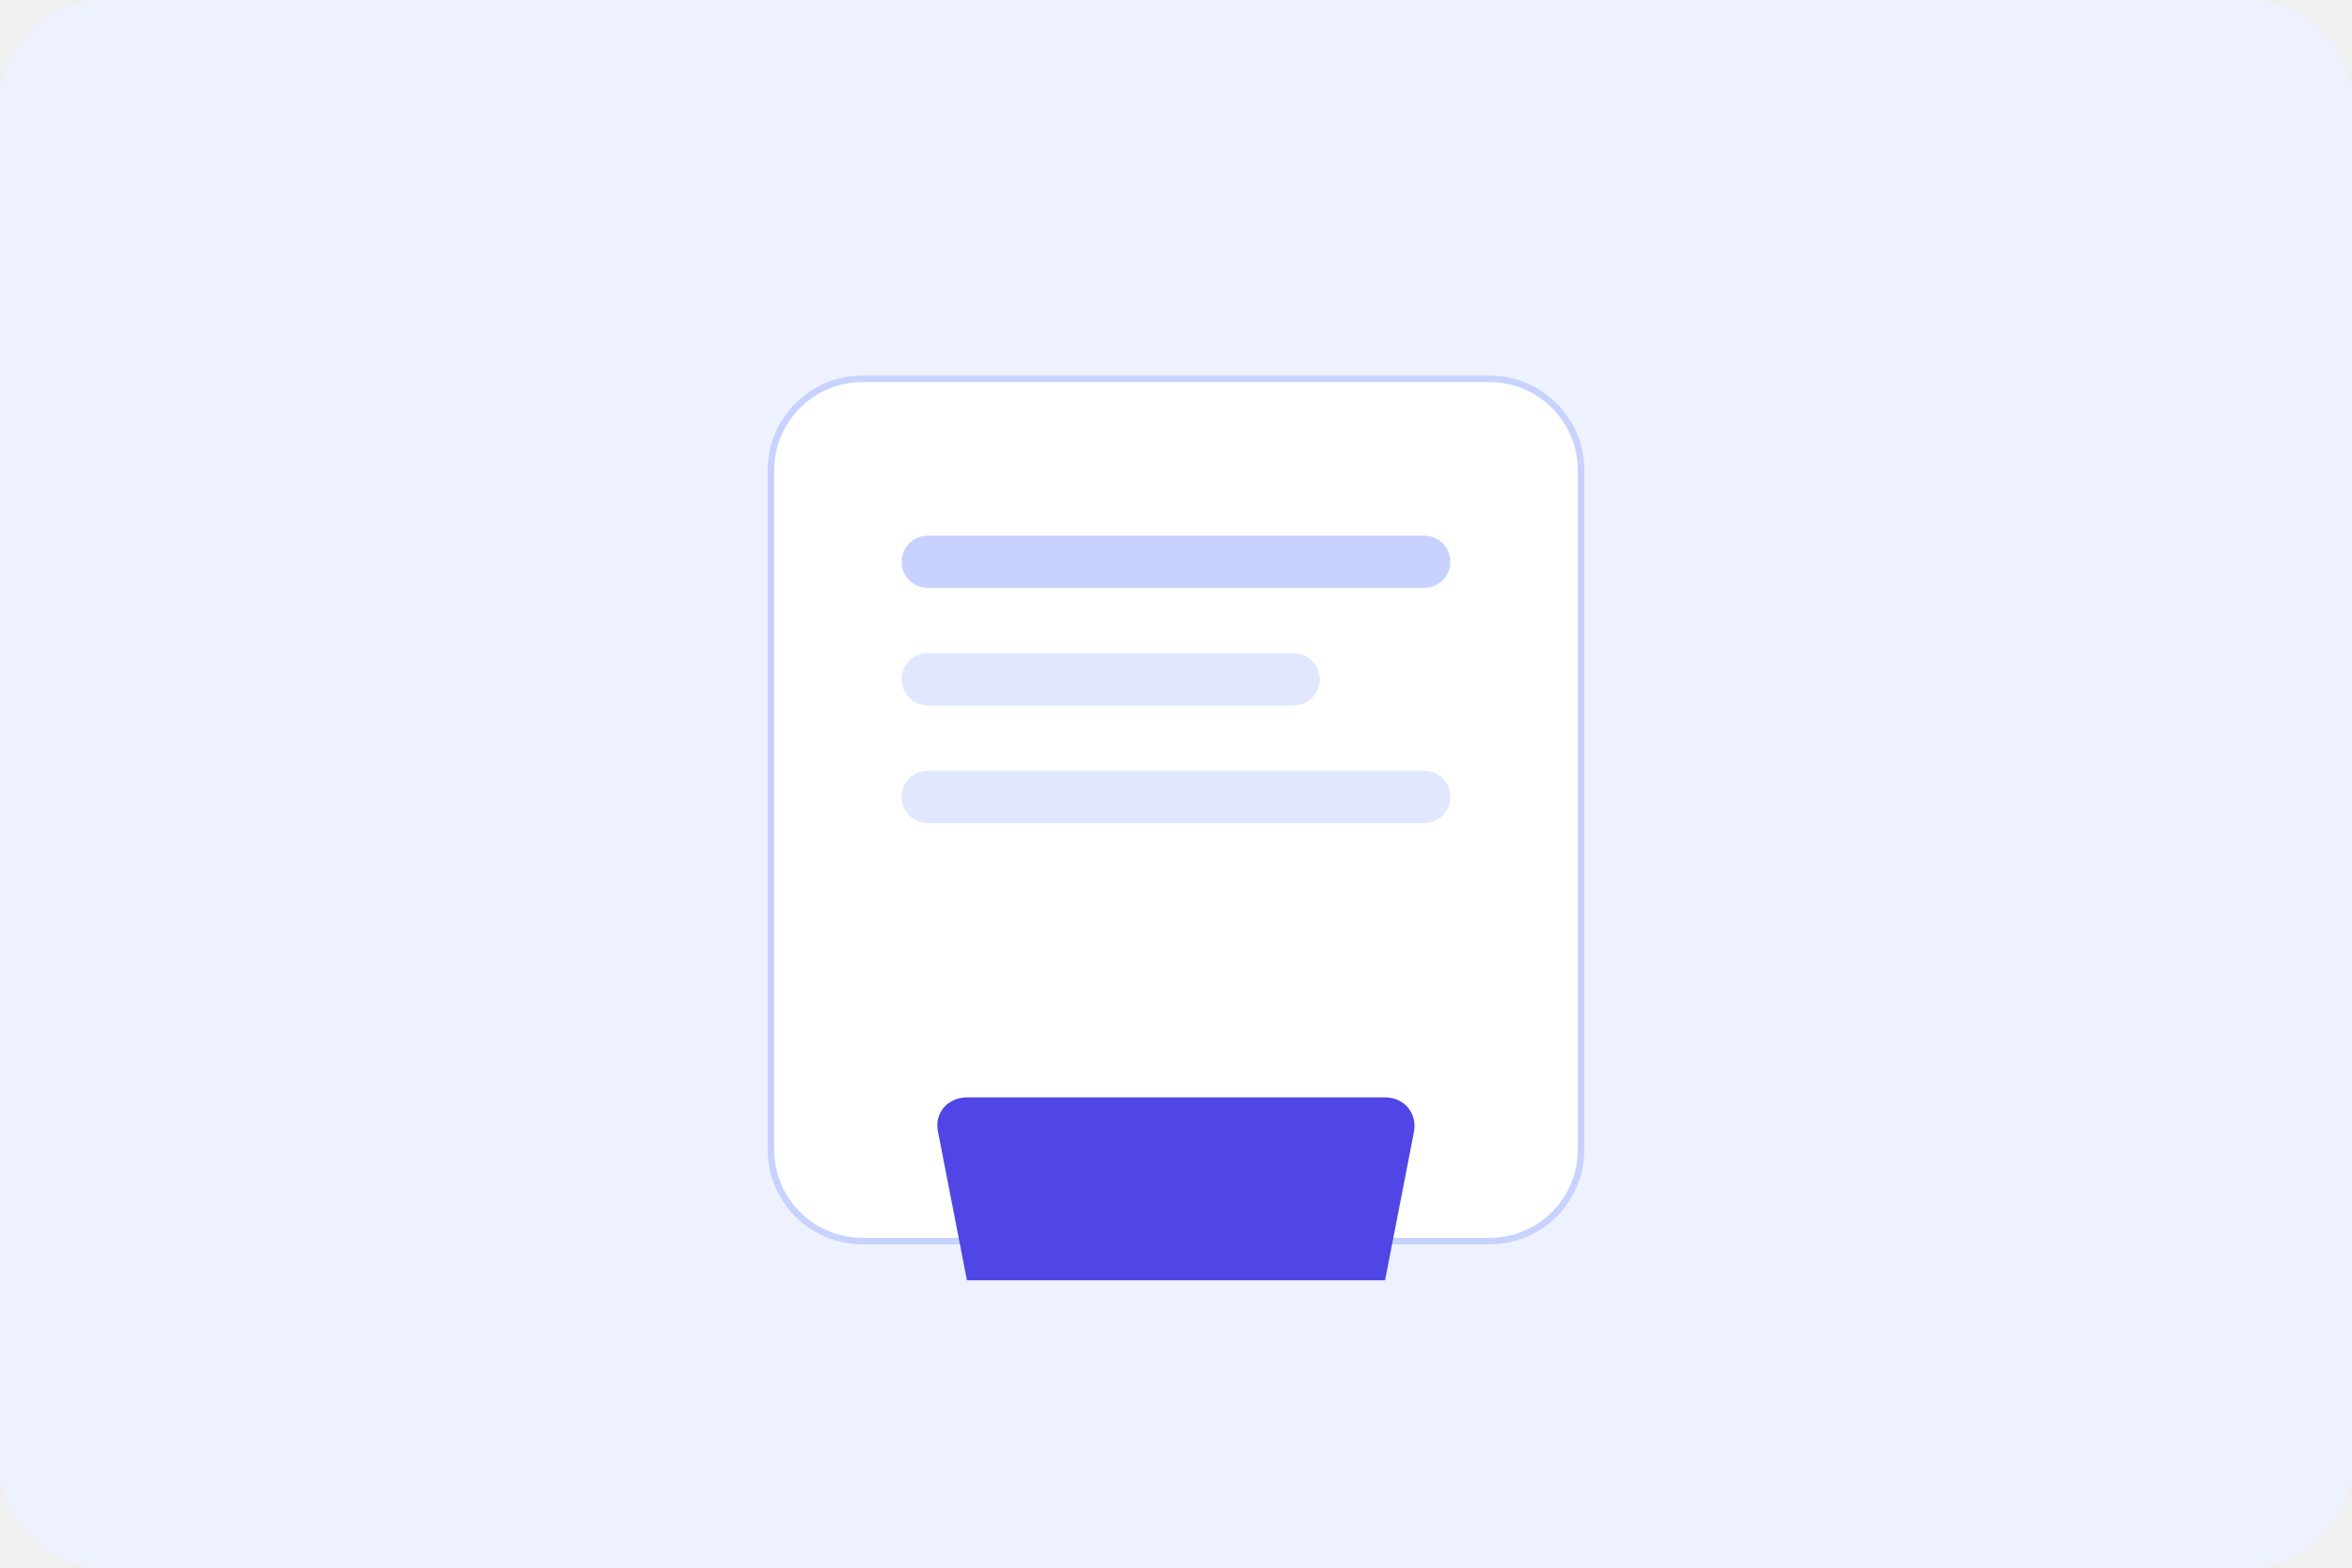
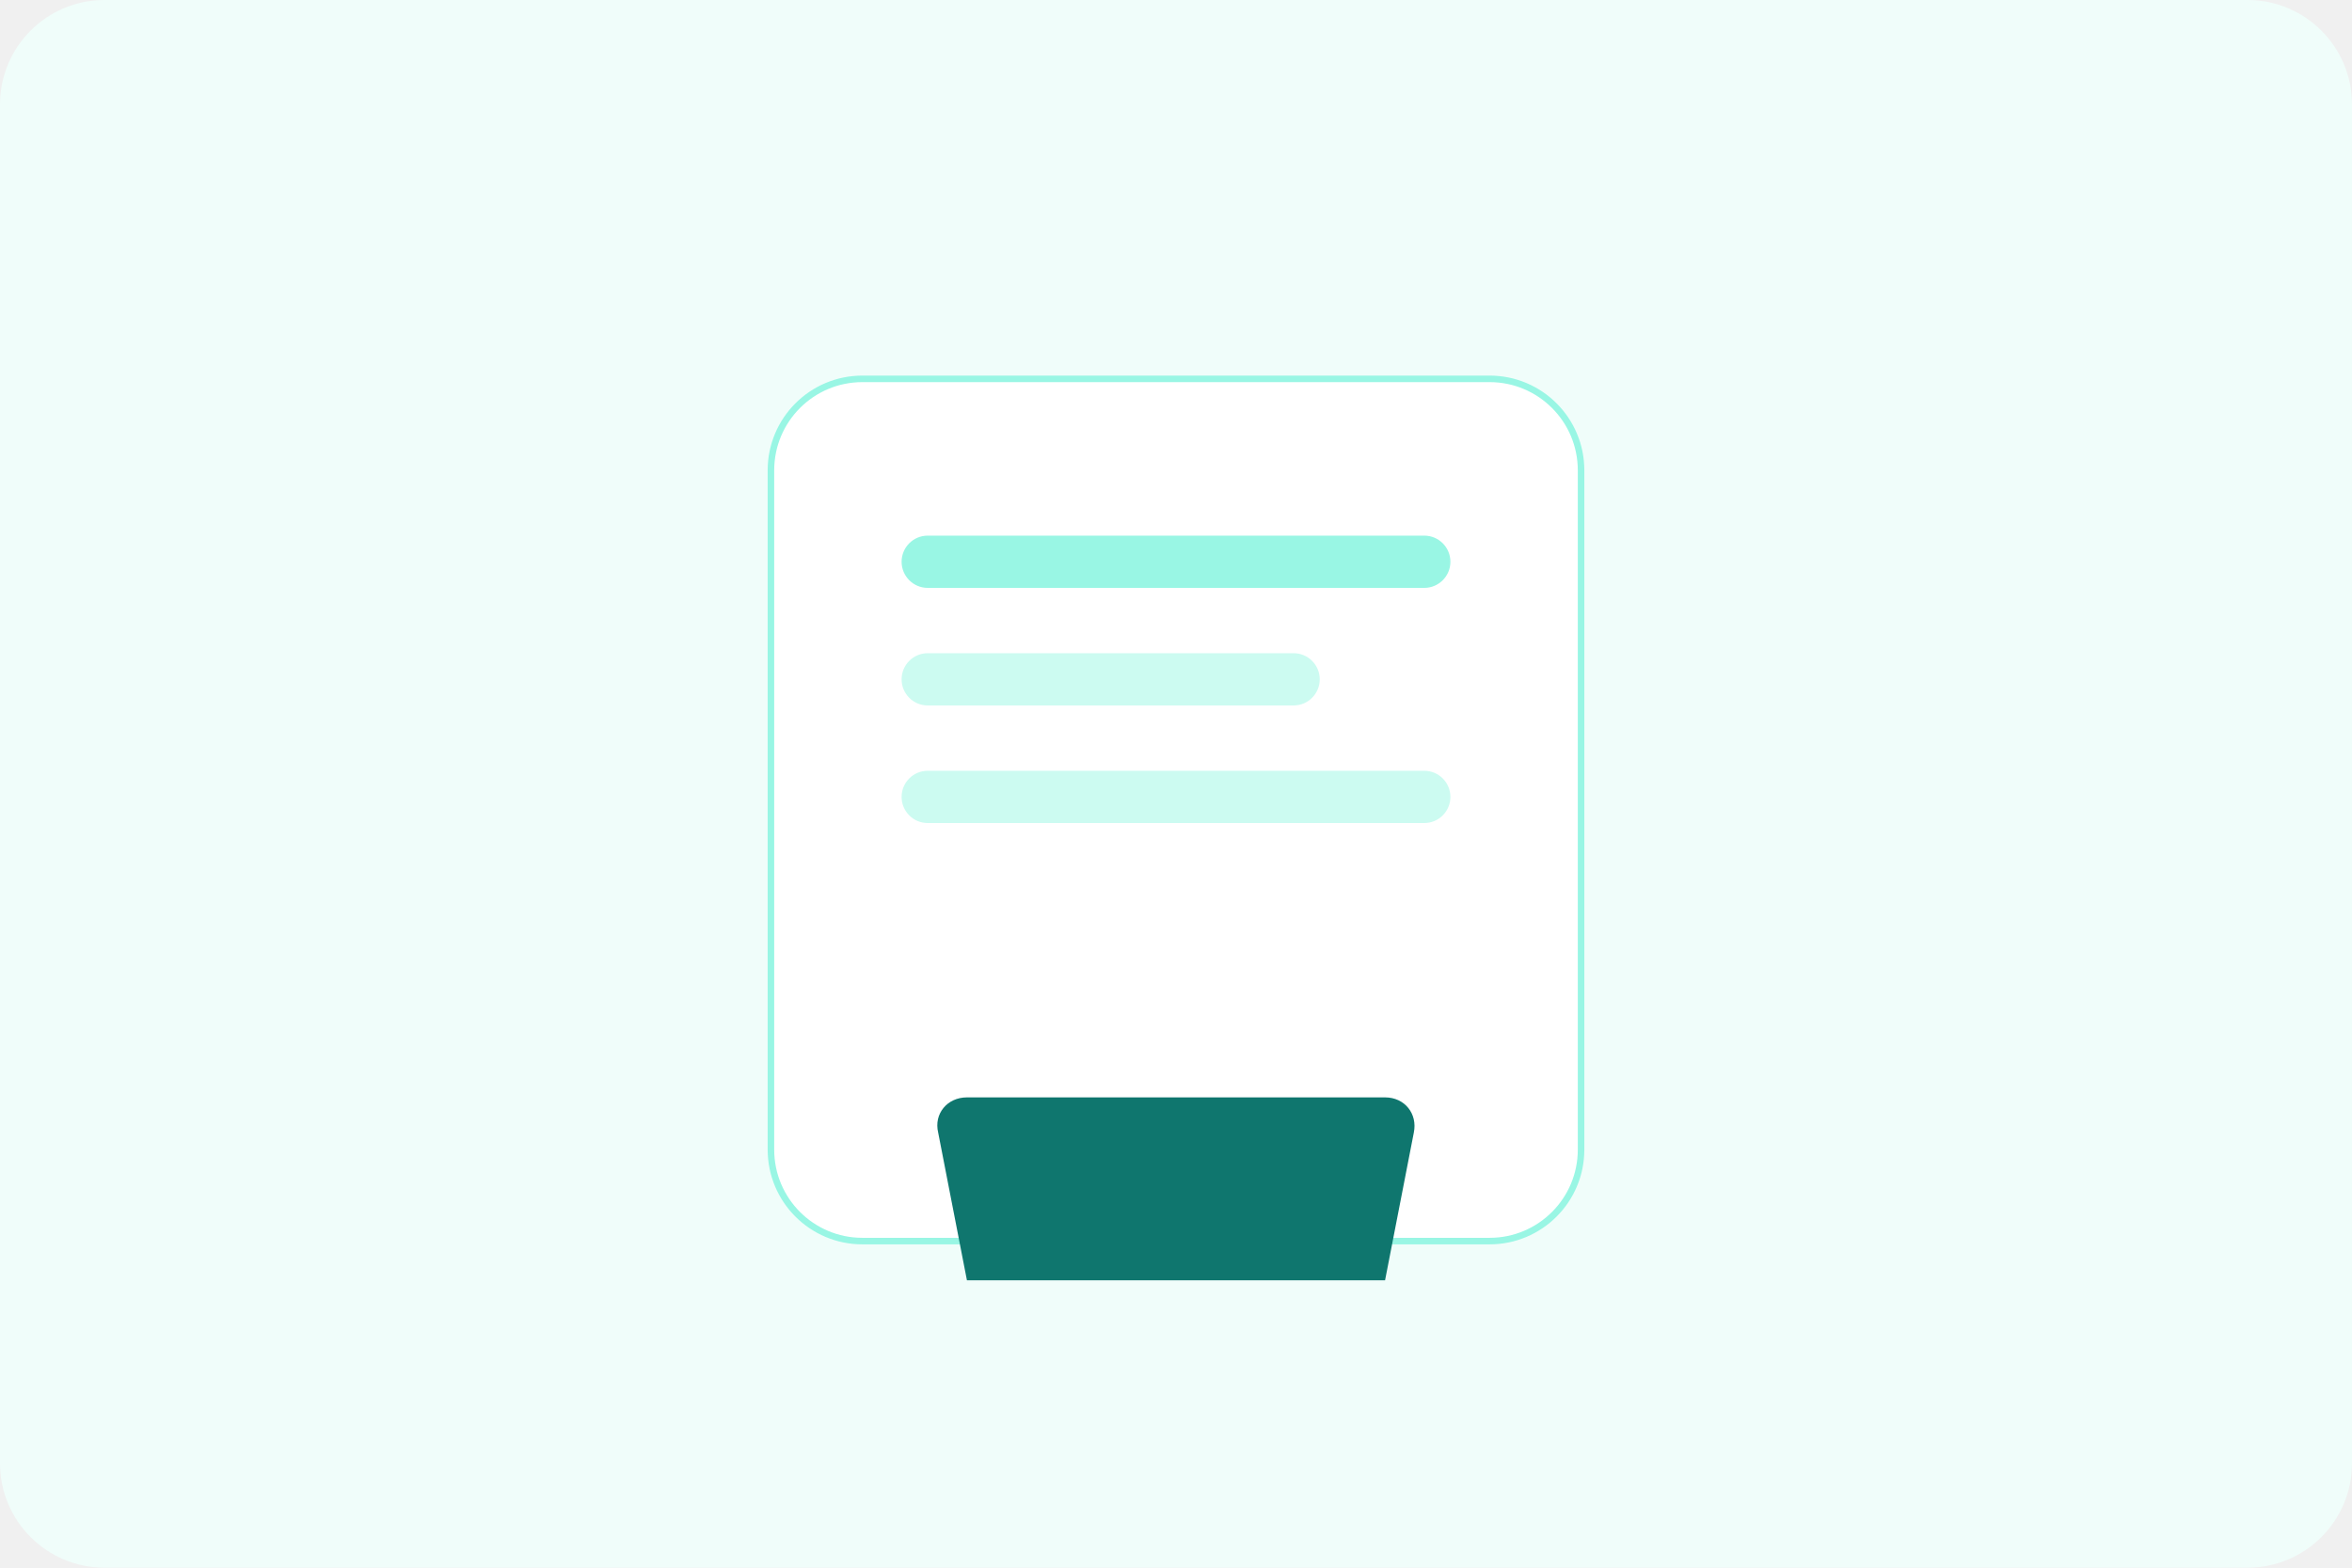
<svg xmlns="http://www.w3.org/2000/svg" viewBox="0 0 360 240" fill="none" role="img" aria-labelledby="emptyInvoicesTitle">
-   <rect width="360" height="240" rx="16" fill="#EEF2FF" />
-   <rect x="118" y="58" width="124" height="132" rx="14" fill="#ffffff" stroke="#C7D2FE" />
-   <rect x="138" y="82" width="84" height="8" rx="4" fill="#C7D2FE" />
-   <rect x="138" y="100" width="64" height="8" rx="4" fill="#E0E7FF" />
-   <rect x="138" y="118" width="84" height="8" rx="4" fill="#E0E7FF" />
-   <path d="M148 168h64c3 0 5 2.5 4.4 5.4L212 196H148l-4.4-22.6C142.9 170.5 145 168 148 168z" fill="#4F46E5" />
+   <rect width="360" height="240" rx="16" fill="#F0FDFA" />
+   <rect x="118" y="58" width="124" height="132" rx="14" fill="#ffffff" stroke="#99F6E4" />
+   <rect x="138" y="82" width="84" height="8" rx="4" fill="#99F6E4" />
+   <rect x="138" y="100" width="64" height="8" rx="4" fill="#CCFBF1" />
+   <rect x="138" y="118" width="84" height="8" rx="4" fill="#CCFBF1" />
+   <path d="M148 168h64c3 0 5 2.5 4.4 5.4L212 196H148l-4.4-22.6C142.9 170.5 145 168 148 168z" fill="#0F766E" />
</svg>
